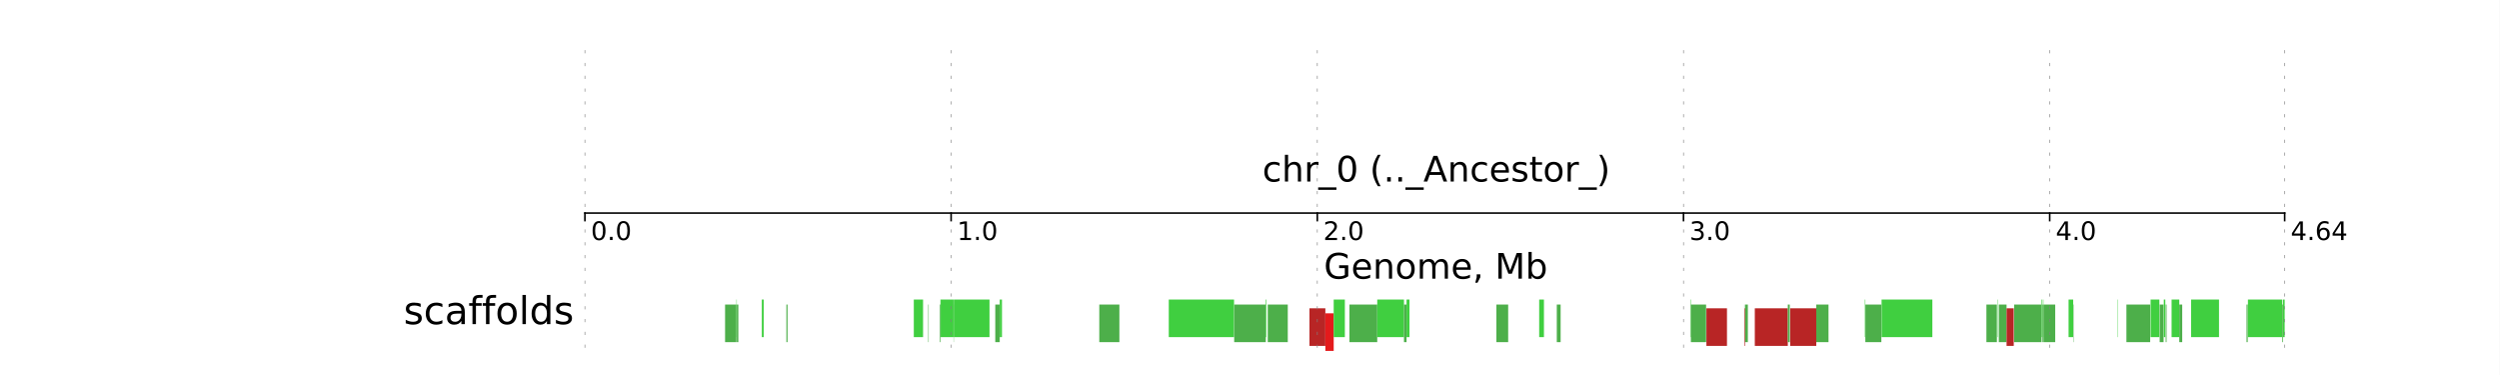
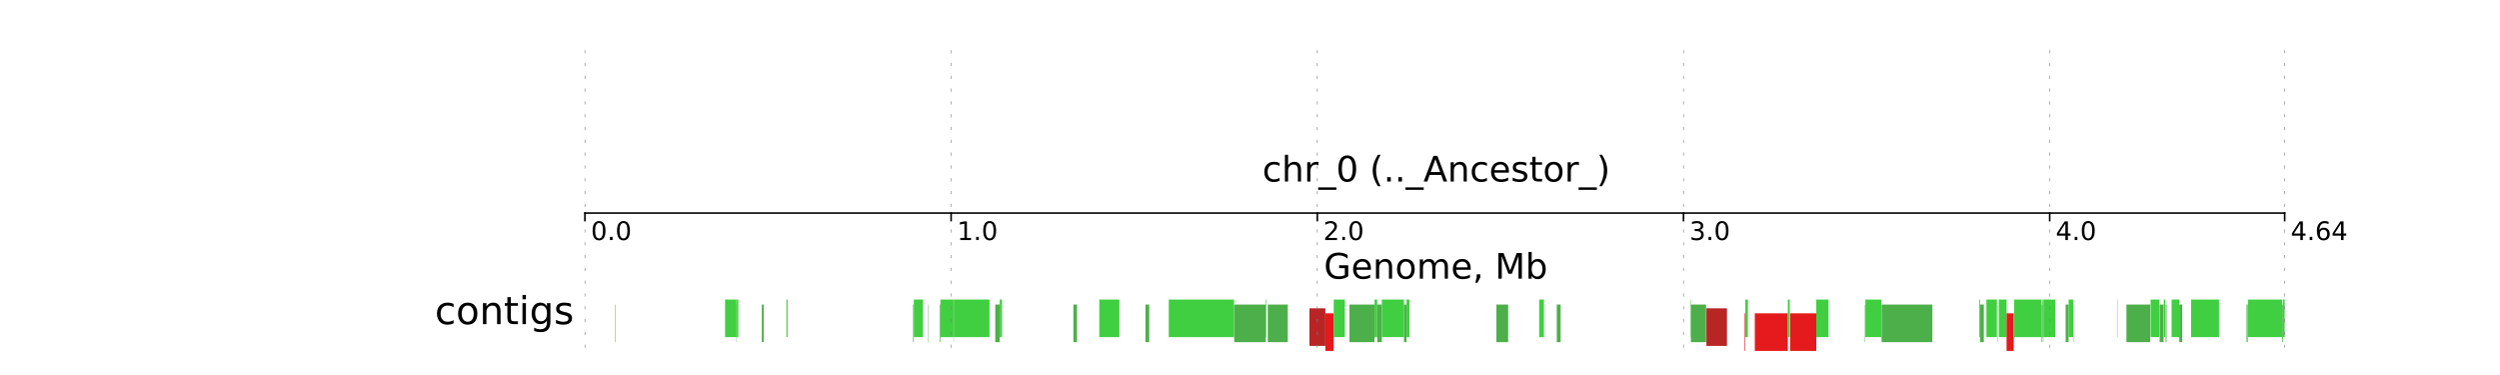
<svg xmlns="http://www.w3.org/2000/svg" xmlns:xlink="http://www.w3.org/1999/xlink" height="117pt" version="1.1" viewBox="0 0 781 117" width="781pt">
  <defs>
    <style type="text/css">
*{stroke-linecap:butt;stroke-linejoin:round;}
  </style>
  </defs>
  <g id="figure_1">
    <g id="patch_1">
      <path d=" M0 117.459 L781.2 117.459 L781.2 0 L0 0 z " style="fill:#ffffff;" />
    </g>
    <g id="axes_1">
      <g id="patch_2">
        <path clip-path="url(#p6a4ae4428d)" d=" M149.99 117.459 L720.266 117.459 L720.266 15.661 L149.99 15.661 z " style="fill:#ffffff;" />
      </g>
      <g id="patch_3">
-         <path clip-path="url(#p6a4ae4428d)" d=" M226.605 106.888 L230.152 106.888 L230.152 95.142 L226.605 95.142 z " style="fill:#4daf4a;" />
+         <path clip-path="url(#p6a4ae4428d)" d=" M192.2 106.888 L192.339 106.888 L192.339 95.142 L192.2 95.142 z " style="fill:#4daf4a;" />
      </g>
      <g id="patch_4">
-         <path clip-path="url(#p6a4ae4428d)" d=" M230.153 105.321 L230.263 105.321 L230.263 93.576 L230.153 93.576 z " style="fill:#40cf40;" />
+         <path clip-path="url(#p6a4ae4428d)" d=" M226.605 105.321 L230.152 105.321 L230.152 93.576 L226.605 93.576 z " style="fill:#40cf40;" />
      </g>
      <g id="patch_5">
-         <path clip-path="url(#p6a4ae4428d)" d=" M230.263 106.888 L230.746 106.888 L230.746 95.142 L230.263 95.142 z " style="fill:#4daf4a;" />
+         <path clip-path="url(#p6a4ae4428d)" d=" M230.153 106.888 L230.263 106.888 L230.263 95.142 L230.153 95.142 z " style="fill:#4daf4a;" />
      </g>
      <g id="patch_6">
-         <path clip-path="url(#p6a4ae4428d)" d=" M238.089 105.321 L238.683 105.321 L238.683 93.576 L238.089 93.576 z " style="fill:#40cf40;" />
+         <path clip-path="url(#p6a4ae4428d)" d=" M230.263 105.321 L230.751 105.321 L230.751 93.576 L230.263 93.576 z " style="fill:#40cf40;" />
      </g>
      <g id="patch_7">
-         <path clip-path="url(#p6a4ae4428d)" d=" M245.764 106.888 L246.124 106.888 L246.124 95.142 L245.764 95.142 z " style="fill:#4daf4a;" />
+         <path clip-path="url(#p6a4ae4428d)" d=" M238.089 106.888 L238.683 106.888 L238.683 95.142 L238.089 95.142 z " style="fill:#4daf4a;" />
      </g>
      <g id="patch_8">
-         <path clip-path="url(#p6a4ae4428d)" d=" M285.585 105.321 L288.482 105.321 L288.482 93.576 L285.585 93.576 z " style="fill:#40cf40;" />
+         <path clip-path="url(#p6a4ae4428d)" d=" M245.764 105.321 L246.124 105.321 L246.124 93.576 L245.764 93.576 z " style="fill:#40cf40;" />
      </g>
      <g id="patch_9">
+         <path clip-path="url(#p6a4ae4428d)" d=" M285.365 106.888 L285.591 106.888 L285.591 95.142 L285.365 95.142 z " style="fill:#4daf4a;" />
+       </g>
+       <g id="patch_10">
+         <path clip-path="url(#p6a4ae4428d)" d=" M285.591 105.321 L288.482 105.321 L288.482 93.576 L285.591 93.576 z " style="fill:#40cf40;" />
+       </g>
+       <g id="patch_11">
        <path clip-path="url(#p6a4ae4428d)" d=" M290.102 106.888 L290.239 106.888 L290.239 95.142 L290.102 95.142 z " style="fill:#4daf4a;" />
      </g>
-       <g id="patch_10">
+       <g id="patch_12">
        <path clip-path="url(#p6a4ae4428d)" d=" M293.683 105.321 L293.742 105.321 L293.742 93.576 L293.683 93.576 z " style="fill:#40cf40;" />
      </g>
-       <g id="patch_11">
+       <g id="patch_13">
        <path clip-path="url(#p6a4ae4428d)" d=" M293.76 106.888 L293.98 106.888 L293.98 95.142 L293.76 95.142 z " style="fill:#4daf4a;" />
      </g>
-       <g id="patch_12">
+       <g id="patch_14">
        <path clip-path="url(#p6a4ae4428d)" d=" M293.98 105.321 L298.009 105.321 L298.009 93.576 L293.98 93.576 z " style="fill:#40cf40;" />
      </g>
-       <g id="patch_13">
+       <g id="patch_15">
        <path clip-path="url(#p6a4ae4428d)" d=" M298.009 106.888 L298.085 106.888 L298.085 95.142 L298.009 95.142 z " style="fill:#4daf4a;" />
      </g>
-       <g id="patch_14">
+       <g id="patch_16">
        <path clip-path="url(#p6a4ae4428d)" d=" M298.085 105.321 L309.242 105.321 L309.242 93.576 L298.085 93.576 z " style="fill:#40cf40;" />
      </g>
-       <g id="patch_15">
+       <g id="patch_17">
        <path clip-path="url(#p6a4ae4428d)" d=" M311.047 106.888 L312.441 106.888 L312.441 95.142 L311.047 95.142 z " style="fill:#4daf4a;" />
      </g>
-       <g id="patch_16">
+       <g id="patch_18">
        <path clip-path="url(#p6a4ae4428d)" d=" M312.441 105.321 L313.141 105.321 L313.141 93.576 L312.441 93.576 z " style="fill:#40cf40;" />
      </g>
-       <g id="patch_17">
-         <path clip-path="url(#p6a4ae4428d)" d=" M343.555 106.888 L349.836 106.888 L349.836 95.142 L343.555 95.142 z " style="fill:#4daf4a;" />
-       </g>
-       <g id="patch_18">
+       <g id="patch_19">
+         <path clip-path="url(#p6a4ae4428d)" d=" M335.456 106.888 L336.594 106.888 L336.594 95.142 L335.456 95.142 z " style="fill:#4daf4a;" />
+       </g>
+       <g id="patch_20">
+         <path clip-path="url(#p6a4ae4428d)" d=" M343.555 105.321 L349.836 105.321 L349.836 93.576 L343.555 93.576 z " style="fill:#40cf40;" />
+       </g>
+       <g id="patch_21">
+         <path clip-path="url(#p6a4ae4428d)" d=" M357.985 106.888 L359.167 106.888 L359.167 95.142 L357.985 95.142 z " style="fill:#4daf4a;" />
+       </g>
+       <g id="patch_22">
        <path clip-path="url(#p6a4ae4428d)" d=" M365.271 105.321 L385.668 105.321 L385.668 93.576 L365.271 93.576 z " style="fill:#40cf40;" />
      </g>
-       <g id="patch_19">
+       <g id="patch_23">
        <path clip-path="url(#p6a4ae4428d)" d=" M385.715 106.888 L395.598 106.888 L395.598 95.142 L385.715 95.142 z " style="fill:#4daf4a;" />
      </g>
-       <g id="patch_20">
+       <g id="patch_24">
        <path clip-path="url(#p6a4ae4428d)" d=" M395.612 105.321 L395.807 105.321 L395.807 93.576 L395.612 93.576 z " style="fill:#40cf40;" />
      </g>
-       <g id="patch_21">
+       <g id="patch_25">
        <path clip-path="url(#p6a4ae4428d)" d=" M396.206 106.888 L402.464 106.888 L402.464 95.142 L396.206 95.142 z " style="fill:#4daf4a;" />
      </g>
-       <g id="patch_22">
+       <g id="patch_26">
        <path clip-path="url(#p6a4ae4428d)" d=" M409.242 108.062 L414.208 108.062 L414.208 96.316 L409.242 96.316 z " style="fill:#b82525;" />
      </g>
-       <g id="patch_23">
+       <g id="patch_27">
        <path clip-path="url(#p6a4ae4428d)" d=" M414.208 109.628 L416.815 109.628 L416.815 97.882 L414.208 97.882 z " style="fill:#e41a1c;" />
      </g>
-       <g id="patch_24">
+       <g id="patch_28">
        <path clip-path="url(#p6a4ae4428d)" d=" M416.815 105.321 L420.303 105.321 L420.303 93.576 L416.815 93.576 z " style="fill:#40cf40;" />
      </g>
-       <g id="patch_25">
-         <path clip-path="url(#p6a4ae4428d)" d=" M421.731 106.888 L430.419 106.888 L430.419 95.142 L421.731 95.142 z " style="fill:#4daf4a;" />
-       </g>
-       <g id="patch_26">
-         <path clip-path="url(#p6a4ae4428d)" d=" M430.422 105.321 L438.778 105.321 L438.778 93.576 L430.422 93.576 z " style="fill:#40cf40;" />
-       </g>
-       <g id="patch_27">
+       <g id="patch_29">
+         <path clip-path="url(#p6a4ae4428d)" d=" M421.731 106.888 L429.577 106.888 L429.577 95.142 L421.731 95.142 z " style="fill:#4daf4a;" />
+       </g>
+       <g id="patch_30">
+         <path clip-path="url(#p6a4ae4428d)" d=" M429.577 105.321 L430.419 105.321 L430.419 93.576 L429.577 93.576 z " style="fill:#40cf40;" />
+       </g>
+       <g id="patch_31">
+         <path clip-path="url(#p6a4ae4428d)" d=" M430.422 106.888 L431.857 106.888 L431.857 95.142 L430.422 95.142 z " style="fill:#4daf4a;" />
+       </g>
+       <g id="patch_32">
+         <path clip-path="url(#p6a4ae4428d)" d=" M431.857 105.321 L438.778 105.321 L438.778 93.576 L431.857 93.576 z " style="fill:#40cf40;" />
+       </g>
+       <g id="patch_33">
        <path clip-path="url(#p6a4ae4428d)" d=" M438.779 106.888 L439.582 106.888 L439.582 95.142 L438.779 95.142 z " style="fill:#4daf4a;" />
      </g>
-       <g id="patch_28">
+       <g id="patch_34">
        <path clip-path="url(#p6a4ae4428d)" d=" M439.582 105.321 L440.499 105.321 L440.499 93.576 L439.582 93.576 z " style="fill:#40cf40;" />
      </g>
-       <g id="patch_29">
+       <g id="patch_35">
        <path clip-path="url(#p6a4ae4428d)" d=" M467.656 106.888 L471.342 106.888 L471.342 95.142 L467.656 95.142 z " style="fill:#4daf4a;" />
      </g>
-       <g id="patch_30">
+       <g id="patch_36">
        <path clip-path="url(#p6a4ae4428d)" d=" M481.034 105.321 L482.52 105.321 L482.52 93.576 L481.034 93.576 z " style="fill:#40cf40;" />
      </g>
-       <g id="patch_31">
+       <g id="patch_37">
        <path clip-path="url(#p6a4ae4428d)" d=" M486.536 106.888 L487.736 106.888 L487.736 95.142 L486.536 95.142 z " style="fill:#4daf4a;" />
      </g>
-       <g id="patch_32">
+       <g id="patch_38">
        <path clip-path="url(#p6a4ae4428d)" d=" M528.301 105.321 L528.441 105.321 L528.441 93.576 L528.301 93.576 z " style="fill:#40cf40;" />
      </g>
-       <g id="patch_33">
+       <g id="patch_39">
        <path clip-path="url(#p6a4ae4428d)" d=" M528.442 106.888 L533.196 106.888 L533.196 95.142 L528.442 95.142 z " style="fill:#4daf4a;" />
      </g>
-       <g id="patch_34">
+       <g id="patch_40">
        <path clip-path="url(#p6a4ae4428d)" d=" M533.298 108.062 L539.72 108.062 L539.72 96.316 L533.298 96.316 z " style="fill:#b82525;" />
      </g>
-       <g id="patch_35">
-         <path clip-path="url(#p6a4ae4428d)" d=" M545.119 106.888 L545.244 106.888 L545.244 95.142 L545.119 95.142 z " style="fill:#4daf4a;" />
-       </g>
-       <g id="patch_36">
-         <path clip-path="url(#p6a4ae4428d)" d=" M545.252 108.062 L545.442 108.062 L545.442 96.316 L545.252 96.316 z " style="fill:#b82525;" />
-       </g>
-       <g id="patch_37">
-         <path clip-path="url(#p6a4ae4428d)" d=" M545.453 106.888 L546.25 106.888 L546.25 95.142 L545.453 95.142 z " style="fill:#4daf4a;" />
-       </g>
-       <g id="patch_38">
-         <path clip-path="url(#p6a4ae4428d)" d=" M548.42 108.062 L558.736 108.062 L558.736 96.316 L548.42 96.316 z " style="fill:#b82525;" />
-       </g>
-       <g id="patch_39">
-         <path clip-path="url(#p6a4ae4428d)" d=" M558.738 106.888 L559.345 106.888 L559.345 95.142 L558.738 95.142 z " style="fill:#4daf4a;" />
-       </g>
-       <g id="patch_40">
-         <path clip-path="url(#p6a4ae4428d)" d=" M559.47 108.062 L567.627 108.062 L567.627 96.316 L559.47 96.316 z " style="fill:#b82525;" />
-       </g>
      <g id="patch_41">
-         <path clip-path="url(#p6a4ae4428d)" d=" M567.627 106.888 L571.456 106.888 L571.456 95.142 L567.627 95.142 z " style="fill:#4daf4a;" />
+         <path clip-path="url(#p6a4ae4428d)" d=" M545.252 109.628 L545.442 109.628 L545.442 97.882 L545.252 97.882 z " style="fill:#e41a1c;" />
      </g>
      <g id="patch_42">
-         <path clip-path="url(#p6a4ae4428d)" d=" M582.823 105.321 L582.966 105.321 L582.966 93.576 L582.823 93.576 z " style="fill:#40cf40;" />
+         <path clip-path="url(#p6a4ae4428d)" d=" M545.453 105.321 L546.25 105.321 L546.25 93.576 L545.453 93.576 z " style="fill:#40cf40;" />
      </g>
      <g id="patch_43">
-         <path clip-path="url(#p6a4ae4428d)" d=" M582.966 106.888 L587.973 106.888 L587.973 95.142 L582.966 95.142 z " style="fill:#4daf4a;" />
+         <path clip-path="url(#p6a4ae4428d)" d=" M548.42 109.628 L558.736 109.628 L558.736 97.882 L548.42 97.882 z " style="fill:#e41a1c;" />
      </g>
      <g id="patch_44">
-         <path clip-path="url(#p6a4ae4428d)" d=" M588.043 105.321 L603.912 105.321 L603.912 93.576 L588.043 93.576 z " style="fill:#40cf40;" />
+         <path clip-path="url(#p6a4ae4428d)" d=" M558.738 105.321 L559.345 105.321 L559.345 93.576 L558.738 93.576 z " style="fill:#40cf40;" />
      </g>
      <g id="patch_45">
-         <path clip-path="url(#p6a4ae4428d)" d=" M620.802 106.888 L624.076 106.888 L624.076 95.142 L620.802 95.142 z " style="fill:#4daf4a;" />
+         <path clip-path="url(#p6a4ae4428d)" d=" M559.47 109.628 L567.627 109.628 L567.627 97.882 L559.47 97.882 z " style="fill:#e41a1c;" />
      </g>
      <g id="patch_46">
-         <path clip-path="url(#p6a4ae4428d)" d=" M624.171 105.321 L624.29 105.321 L624.29 93.576 L624.171 93.576 z " style="fill:#40cf40;" />
+         <path clip-path="url(#p6a4ae4428d)" d=" M567.627 105.321 L571.456 105.321 L571.456 93.576 L567.627 93.576 z " style="fill:#40cf40;" />
      </g>
      <g id="patch_47">
-         <path clip-path="url(#p6a4ae4428d)" d=" M624.676 106.888 L627.102 106.888 L627.102 95.142 L624.676 95.142 z " style="fill:#4daf4a;" />
+         <path clip-path="url(#p6a4ae4428d)" d=" M582.823 106.888 L582.966 106.888 L582.966 95.142 L582.823 95.142 z " style="fill:#4daf4a;" />
      </g>
      <g id="patch_48">
-         <path clip-path="url(#p6a4ae4428d)" d=" M627.103 108.062 L629.346 108.062 L629.346 96.316 L627.103 96.316 z " style="fill:#b82525;" />
+         <path clip-path="url(#p6a4ae4428d)" d=" M582.966 105.321 L587.973 105.321 L587.973 93.576 L582.966 93.576 z " style="fill:#40cf40;" />
      </g>
      <g id="patch_49">
-         <path clip-path="url(#p6a4ae4428d)" d=" M629.47 106.888 L637.978 106.888 L637.978 95.142 L629.47 95.142 z " style="fill:#4daf4a;" />
+         <path clip-path="url(#p6a4ae4428d)" d=" M588.043 106.888 L603.912 106.888 L603.912 95.142 L588.043 95.142 z " style="fill:#4daf4a;" />
      </g>
      <g id="patch_50">
-         <path clip-path="url(#p6a4ae4428d)" d=" M637.978 105.321 L638.155 105.321 L638.155 93.576 L637.978 93.576 z " style="fill:#40cf40;" />
+         <path clip-path="url(#p6a4ae4428d)" d=" M618.525 105.321 L618.799 105.321 L618.799 93.576 L618.525 93.576 z " style="fill:#40cf40;" />
      </g>
      <g id="patch_51">
-         <path clip-path="url(#p6a4ae4428d)" d=" M638.155 106.888 L638.466 106.888 L638.466 95.142 L638.155 95.142 z " style="fill:#4daf4a;" />
+         <path clip-path="url(#p6a4ae4428d)" d=" M618.834 106.888 L619.998 106.888 L619.998 95.142 L618.834 95.142 z " style="fill:#4daf4a;" />
      </g>
      <g id="patch_52">
-         <path clip-path="url(#p6a4ae4428d)" d=" M638.466 105.321 L638.614 105.321 L638.614 93.576 L638.466 93.576 z " style="fill:#40cf40;" />
+         <path clip-path="url(#p6a4ae4428d)" d=" M620.802 105.321 L624.076 105.321 L624.076 93.576 L620.802 93.576 z " style="fill:#40cf40;" />
      </g>
      <g id="patch_53">
-         <path clip-path="url(#p6a4ae4428d)" d=" M638.614 106.888 L642.308 106.888 L642.308 95.142 L638.614 95.142 z " style="fill:#4daf4a;" />
+         <path clip-path="url(#p6a4ae4428d)" d=" M624.171 106.888 L624.29 106.888 L624.29 95.142 L624.171 95.142 z " style="fill:#4daf4a;" />
      </g>
      <g id="patch_54">
-         <path clip-path="url(#p6a4ae4428d)" d=" M646.482 105.321 L647.923 105.321 L647.923 93.576 L646.482 93.576 z " style="fill:#40cf40;" />
+         <path clip-path="url(#p6a4ae4428d)" d=" M624.676 105.321 L627.102 105.321 L627.102 93.576 L624.676 93.576 z " style="fill:#40cf40;" />
      </g>
      <g id="patch_55">
+         <path clip-path="url(#p6a4ae4428d)" d=" M627.103 109.628 L629.346 109.628 L629.346 97.882 L627.103 97.882 z " style="fill:#e41a1c;" />
+       </g>
+       <g id="patch_56">
+         <path clip-path="url(#p6a4ae4428d)" d=" M629.47 105.321 L637.978 105.321 L637.978 93.576 L629.47 93.576 z " style="fill:#40cf40;" />
+       </g>
+       <g id="patch_57">
+         <path clip-path="url(#p6a4ae4428d)" d=" M637.978 106.888 L638.155 106.888 L638.155 95.142 L637.978 95.142 z " style="fill:#4daf4a;" />
+       </g>
+       <g id="patch_58">
+         <path clip-path="url(#p6a4ae4428d)" d=" M638.155 105.321 L638.466 105.321 L638.466 93.576 L638.155 93.576 z " style="fill:#40cf40;" />
+       </g>
+       <g id="patch_59">
+         <path clip-path="url(#p6a4ae4428d)" d=" M638.466 106.888 L638.614 106.888 L638.614 95.142 L638.466 95.142 z " style="fill:#4daf4a;" />
+       </g>
+       <g id="patch_60">
+         <path clip-path="url(#p6a4ae4428d)" d=" M638.614 105.321 L642.308 105.321 L642.308 93.576 L638.614 93.576 z " style="fill:#40cf40;" />
+       </g>
+       <g id="patch_61">
+         <path clip-path="url(#p6a4ae4428d)" d=" M645.563 106.888 L646.488 106.888 L646.488 95.142 L645.563 95.142 z " style="fill:#4daf4a;" />
+       </g>
+       <g id="patch_62">
+         <path clip-path="url(#p6a4ae4428d)" d=" M646.488 105.321 L647.923 105.321 L647.923 93.576 L646.488 93.576 z " style="fill:#40cf40;" />
+       </g>
+       <g id="patch_63">
        <path clip-path="url(#p6a4ae4428d)" d=" M647.923 106.888 L648.03 106.888 L648.03 95.142 L647.923 95.142 z " style="fill:#4daf4a;" />
      </g>
-       <g id="patch_56">
+       <g id="patch_64">
        <path clip-path="url(#p6a4ae4428d)" d=" M661.665 105.321 L661.777 105.321 L661.777 93.576 L661.665 93.576 z " style="fill:#40cf40;" />
      </g>
-       <g id="patch_57">
+       <g id="patch_65">
        <path clip-path="url(#p6a4ae4428d)" d=" M664.558 106.888 L671.984 106.888 L671.984 95.142 L664.558 95.142 z " style="fill:#4daf4a;" />
      </g>
-       <g id="patch_58">
+       <g id="patch_66">
        <path clip-path="url(#p6a4ae4428d)" d=" M672.115 105.321 L674.86 105.321 L674.86 93.576 L672.115 93.576 z " style="fill:#40cf40;" />
      </g>
-       <g id="patch_59">
+       <g id="patch_67">
        <path clip-path="url(#p6a4ae4428d)" d=" M674.952 106.888 L676.173 106.888 L676.173 95.142 L674.952 95.142 z " style="fill:#4daf4a;" />
      </g>
-       <g id="patch_60">
+       <g id="patch_68">
        <path clip-path="url(#p6a4ae4428d)" d=" M676.242 105.321 L676.714 105.321 L676.714 93.576 L676.242 93.576 z " style="fill:#40cf40;" />
      </g>
-       <g id="patch_61">
+       <g id="patch_69">
        <path clip-path="url(#p6a4ae4428d)" d=" M676.838 106.888 L677.102 106.888 L677.102 95.142 L676.838 95.142 z " style="fill:#4daf4a;" />
      </g>
-       <g id="patch_62">
+       <g id="patch_70">
        <path clip-path="url(#p6a4ae4428d)" d=" M678.675 105.321 L681.079 105.321 L681.079 93.576 L678.675 93.576 z " style="fill:#40cf40;" />
      </g>
-       <g id="patch_63">
+       <g id="patch_71">
        <path clip-path="url(#p6a4ae4428d)" d=" M681.079 106.888 L681.995 106.888 L681.995 95.142 L681.079 95.142 z " style="fill:#4daf4a;" />
      </g>
-       <g id="patch_64">
+       <g id="patch_72">
        <path clip-path="url(#p6a4ae4428d)" d=" M684.773 105.321 L693.495 105.321 L693.495 93.576 L684.773 93.576 z " style="fill:#40cf40;" />
      </g>
-       <g id="patch_65">
+       <g id="patch_73">
        <path clip-path="url(#p6a4ae4428d)" d=" M702.101 106.888 L702.464 106.888 L702.464 95.142 L702.101 95.142 z " style="fill:#4daf4a;" />
      </g>
-       <g id="patch_66">
+       <g id="patch_74">
        <path clip-path="url(#p6a4ae4428d)" d=" M702.534 105.321 L713.277 105.321 L713.277 93.576 L702.534 93.576 z " style="fill:#40cf40;" />
      </g>
-       <g id="patch_67">
+       <g id="patch_75">
        <path clip-path="url(#p6a4ae4428d)" d=" M713.277 106.888 L713.508 106.888 L713.508 95.142 L713.277 95.142 z " style="fill:#4daf4a;" />
      </g>
-       <g id="patch_68">
+       <g id="patch_76">
        <path clip-path="url(#p6a4ae4428d)" d=" M713.508 105.321 L714.016 105.321 L714.016 93.576 L713.508 93.576 z " style="fill:#40cf40;" />
      </g>
      <g id="line2d_1">
        <path clip-path="url(#p6a4ae4428d)" d=" M182.801 66.56 L714.017 66.56" style="fill:none;stroke:#000000;stroke-linecap:square;stroke-width:0.5;" />
      </g>
      <g id="line2d_2">
        <path clip-path="url(#p6a4ae4428d)" d=" M182.801 15.661 L182.801 109.628" style="fill:none;stroke:#808080;stroke-dasharray:1,3;stroke-dashoffset:0.0;stroke-width:0.2;" />
      </g>
      <g id="line2d_3">
        <path clip-path="url(#p6a4ae4428d)" d=" M182.801 66.56 L182.801 68.909" style="fill:none;stroke:#000000;stroke-linecap:square;stroke-width:0.5;" />
      </g>
      <g id="line2d_4">
        <path clip-path="url(#p6a4ae4428d)" d=" M297.246 15.661 L297.246 109.628" style="fill:none;stroke:#808080;stroke-dasharray:1,3;stroke-dashoffset:0.0;stroke-width:0.2;" />
      </g>
      <g id="line2d_5">
        <path clip-path="url(#p6a4ae4428d)" d=" M297.246 66.56 L297.246 68.909" style="fill:none;stroke:#000000;stroke-linecap:square;stroke-width:0.5;" />
      </g>
      <g id="line2d_6">
        <path clip-path="url(#p6a4ae4428d)" d=" M411.692 15.661 L411.692 109.628" style="fill:none;stroke:#808080;stroke-dasharray:1,3;stroke-dashoffset:0.0;stroke-width:0.2;" />
      </g>
      <g id="line2d_7">
        <path clip-path="url(#p6a4ae4428d)" d=" M411.692 66.56 L411.692 68.909" style="fill:none;stroke:#000000;stroke-linecap:square;stroke-width:0.5;" />
      </g>
      <g id="line2d_8">
        <path clip-path="url(#p6a4ae4428d)" d=" M526.137 15.661 L526.137 109.628" style="fill:none;stroke:#808080;stroke-dasharray:1,3;stroke-dashoffset:0.0;stroke-width:0.2;" />
      </g>
      <g id="line2d_9">
        <path clip-path="url(#p6a4ae4428d)" d=" M526.137 66.56 L526.137 68.909" style="fill:none;stroke:#000000;stroke-linecap:square;stroke-width:0.5;" />
      </g>
      <g id="line2d_10">
        <path clip-path="url(#p6a4ae4428d)" d=" M640.583 15.661 L640.583 109.628" style="fill:none;stroke:#808080;stroke-dasharray:1,3;stroke-dashoffset:0.0;stroke-width:0.2;" />
      </g>
      <g id="line2d_11">
        <path clip-path="url(#p6a4ae4428d)" d=" M640.583 66.56 L640.583 68.909" style="fill:none;stroke:#000000;stroke-linecap:square;stroke-width:0.5;" />
      </g>
      <g id="line2d_12">
        <path clip-path="url(#p6a4ae4428d)" d=" M714.017 15.661 L714.017 109.628" style="fill:none;stroke:#808080;stroke-dasharray:1,3;stroke-dashoffset:0.0;stroke-width:0.2;" />
      </g>
      <g id="line2d_13">
        <path clip-path="url(#p6a4ae4428d)" d=" M714.017 66.56 L714.017 68.909" style="fill:none;stroke:#000000;stroke-linecap:square;stroke-width:0.5;" />
      </g>
      <g id="text_1">
        <defs>
          <path d=" M31.781 66.406 Q24.172 66.406 20.328 58.906 Q16.5 51.422 16.5 36.375 Q16.5 21.391 20.328 13.891 Q24.172 6.391 31.781 6.391 Q39.453 6.391 43.281 13.891 Q47.125 21.391 47.125 36.375 Q47.125 51.422 43.281 58.906 Q39.453 66.406 31.781 66.406 M31.781 74.219 Q44.047 74.219 50.516 64.516 Q56.984 54.828 56.984 36.375 Q56.984 17.969 50.516 8.266 Q44.047 -1.422 31.781 -1.422 Q19.531 -1.422 13.062 8.266 Q6.594 17.969 6.594 36.375 Q6.594 54.828 13.062 64.516 Q19.531 74.219 31.781 74.219" id="DejaVuSans-30" />
          <path d=" M10.688 12.406 L21 12.406 L21 0 L10.688 0 z " id="DejaVuSans-2e" />
        </defs>
        <g transform="translate(184.6757 74.98793)scale(0.08 -0.08)">
          <use xlink:href="#DejaVuSans-30" />
          <use x="63.623" xlink:href="#DejaVuSans-2e" />
          <use x="95.41" xlink:href="#DejaVuSans-30" />
        </g>
      </g>
      <g id="text_2">
        <defs>
          <path d=" M12.406 8.297 L28.516 8.297 L28.516 63.922 L10.984 60.406 L10.984 69.391 L28.422 72.906 L38.281 72.906 L38.281 8.297 L54.391 8.297 L54.391 0 L12.406 0 z " id="DejaVuSans-31" />
        </defs>
        <g transform="translate(299.1211 74.98793)scale(0.08 -0.08)">
          <use xlink:href="#DejaVuSans-31" />
          <use x="63.623" xlink:href="#DejaVuSans-2e" />
          <use x="95.41" xlink:href="#DejaVuSans-30" />
        </g>
      </g>
      <g id="text_3">
        <defs>
          <path d=" M19.188 8.297 L53.609 8.297 L53.609 0 L7.328 0 L7.328 8.297 Q12.938 14.109 22.625 23.891 Q32.328 33.688 34.812 36.531 Q39.547 41.844 41.422 45.531 Q43.312 49.219 43.312 52.781 Q43.312 58.594 39.234 62.25 Q35.156 65.922 28.609 65.922 Q23.969 65.922 18.812 64.312 Q13.672 62.703 7.812 59.422 L7.812 69.391 Q13.766 71.781 18.938 73 Q24.125 74.219 28.422 74.219 Q39.75 74.219 46.484 68.547 Q53.219 62.891 53.219 53.422 Q53.219 48.922 51.531 44.891 Q49.859 40.875 45.406 35.406 Q44.188 33.984 37.641 27.219 Q31.109 20.453 19.188 8.297" id="DejaVuSans-32" />
        </defs>
        <g transform="translate(413.5666 74.98793)scale(0.08 -0.08)">
          <use xlink:href="#DejaVuSans-32" />
          <use x="63.623" xlink:href="#DejaVuSans-2e" />
          <use x="95.41" xlink:href="#DejaVuSans-30" />
        </g>
      </g>
      <g id="text_4">
        <defs>
          <path d=" M40.578 39.312 Q47.656 37.797 51.625 33 Q55.609 28.219 55.609 21.188 Q55.609 10.406 48.188 4.484 Q40.766 -1.422 27.094 -1.422 Q22.516 -1.422 17.656 -0.516 Q12.797 0.391 7.625 2.203 L7.625 11.719 Q11.719 9.328 16.594 8.109 Q21.484 6.891 26.812 6.891 Q36.078 6.891 40.938 10.547 Q45.797 14.203 45.797 21.188 Q45.797 27.641 41.281 31.266 Q36.766 34.906 28.719 34.906 L20.219 34.906 L20.219 43.016 L29.109 43.016 Q36.375 43.016 40.234 45.922 Q44.094 48.828 44.094 54.297 Q44.094 59.906 40.109 62.906 Q36.141 65.922 28.719 65.922 Q24.656 65.922 20.016 65.031 Q15.375 64.156 9.812 62.312 L9.812 71.094 Q15.438 72.656 20.344 73.438 Q25.25 74.219 29.594 74.219 Q40.828 74.219 47.359 69.109 Q53.906 64.016 53.906 55.328 Q53.906 49.266 50.438 45.094 Q46.969 40.922 40.578 39.312" id="DejaVuSans-33" />
        </defs>
        <g transform="translate(528.0121 74.98793)scale(0.08 -0.08)">
          <use xlink:href="#DejaVuSans-33" />
          <use x="63.623" xlink:href="#DejaVuSans-2e" />
          <use x="95.41" xlink:href="#DejaVuSans-30" />
        </g>
      </g>
      <g id="text_5">
        <defs>
          <path d=" M37.797 64.312 L12.891 25.391 L37.797 25.391 z  M35.203 72.906 L47.609 72.906 L47.609 25.391 L58.016 25.391 L58.016 17.188 L47.609 17.188 L47.609 0 L37.797 0 L37.797 17.188 L4.891 17.188 L4.891 26.703 z " id="DejaVuSans-34" />
        </defs>
        <g transform="translate(642.4575 74.98793)scale(0.08 -0.08)">
          <use xlink:href="#DejaVuSans-34" />
          <use x="63.623" xlink:href="#DejaVuSans-2e" />
          <use x="95.41" xlink:href="#DejaVuSans-30" />
        </g>
      </g>
      <g id="text_6">
        <defs>
          <path d=" M33.016 40.375 Q26.375 40.375 22.484 35.828 Q18.609 31.297 18.609 23.391 Q18.609 15.531 22.484 10.953 Q26.375 6.391 33.016 6.391 Q39.656 6.391 43.531 10.953 Q47.406 15.531 47.406 23.391 Q47.406 31.297 43.531 35.828 Q39.656 40.375 33.016 40.375 M52.594 71.297 L52.594 62.312 Q48.875 64.062 45.094 64.984 Q41.312 65.922 37.594 65.922 Q27.828 65.922 22.672 59.328 Q17.531 52.734 16.797 39.406 Q19.672 43.656 24.016 45.922 Q28.375 48.188 33.594 48.188 Q44.578 48.188 50.953 41.516 Q57.328 34.859 57.328 23.391 Q57.328 12.156 50.688 5.359 Q44.047 -1.422 33.016 -1.422 Q20.359 -1.422 13.672 8.266 Q6.984 17.969 6.984 36.375 Q6.984 53.656 15.188 63.938 Q23.391 74.219 37.203 74.219 Q40.922 74.219 44.703 73.484 Q48.484 72.75 52.594 71.297" id="DejaVuSans-36" />
        </defs>
        <g transform="translate(715.8917 74.98793)scale(0.08 -0.08)">
          <use xlink:href="#DejaVuSans-34" />
          <use x="63.623" xlink:href="#DejaVuSans-2e" />
          <use x="95.41" xlink:href="#DejaVuSans-36" />
          <use x="159.033" xlink:href="#DejaVuSans-34" />
        </g>
      </g>
      <g id="text_7">
        <defs>
          <path d=" M8.016 75.875 L15.828 75.875 Q23.141 64.359 26.781 53.312 Q30.422 42.281 30.422 31.391 Q30.422 20.453 26.781 9.375 Q23.141 -1.703 15.828 -13.188 L8.016 -13.188 Q14.5 -2 17.703 9.062 Q20.906 20.125 20.906 31.391 Q20.906 42.672 17.703 53.656 Q14.5 64.656 8.016 75.875" id="DejaVuSans-29" />
          <path d=" M30.609 48.391 Q23.391 48.391 19.188 42.75 Q14.984 37.109 14.984 27.297 Q14.984 17.484 19.156 11.844 Q23.344 6.203 30.609 6.203 Q37.797 6.203 41.984 11.859 Q46.188 17.531 46.188 27.297 Q46.188 37.016 41.984 42.703 Q37.797 48.391 30.609 48.391 M30.609 56 Q42.328 56 49.016 48.375 Q55.719 40.766 55.719 27.297 Q55.719 13.875 49.016 6.219 Q42.328 -1.422 30.609 -1.422 Q18.844 -1.422 12.172 6.219 Q5.516 13.875 5.516 27.297 Q5.516 40.766 12.172 48.375 Q18.844 56 30.609 56" id="DejaVuSans-6f" />
          <path d=" M54.891 33.016 L54.891 0 L45.906 0 L45.906 32.719 Q45.906 40.484 42.875 44.328 Q39.844 48.188 33.797 48.188 Q26.516 48.188 22.312 43.547 Q18.109 38.922 18.109 30.906 L18.109 0 L9.078 0 L9.078 54.688 L18.109 54.688 L18.109 46.188 Q21.344 51.125 25.703 53.562 Q30.078 56 35.797 56 Q45.219 56 50.047 50.172 Q54.891 44.344 54.891 33.016" id="DejaVuSans-6e" />
          <path d=" M50.984 -16.609 L50.984 -23.578 L-0.984 -23.578 L-0.984 -16.609 z " id="DejaVuSans-5f" />
          <path id="DejaVuSans-20" />
          <path d=" M34.188 63.188 L20.797 26.906 L47.609 26.906 z  M28.609 72.906 L39.797 72.906 L67.578 0 L57.328 0 L50.688 18.703 L17.828 18.703 L11.188 0 L0.781 0 z " id="DejaVuSans-41" />
          <path d=" M54.891 33.016 L54.891 0 L45.906 0 L45.906 32.719 Q45.906 40.484 42.875 44.328 Q39.844 48.188 33.797 48.188 Q26.516 48.188 22.312 43.547 Q18.109 38.922 18.109 30.906 L18.109 0 L9.078 0 L9.078 75.984 L18.109 75.984 L18.109 46.188 Q21.344 51.125 25.703 53.562 Q30.078 56 35.797 56 Q45.219 56 50.047 50.172 Q54.891 44.344 54.891 33.016" id="DejaVuSans-68" />
          <path d=" M18.312 70.219 L18.312 54.688 L36.812 54.688 L36.812 47.703 L18.312 47.703 L18.312 18.016 Q18.312 11.328 20.141 9.422 Q21.969 7.516 27.594 7.516 L36.812 7.516 L36.812 0 L27.594 0 Q17.188 0 13.234 3.875 Q9.281 7.766 9.281 18.016 L9.281 47.703 L2.688 47.703 L2.688 54.688 L9.281 54.688 L9.281 70.219 z " id="DejaVuSans-74" />
          <path d=" M31 75.875 Q24.469 64.656 21.281 53.656 Q18.109 42.672 18.109 31.391 Q18.109 20.125 21.312 9.062 Q24.516 -2 31 -13.188 L23.188 -13.188 Q15.875 -1.703 12.234 9.375 Q8.594 20.453 8.594 31.391 Q8.594 42.281 12.203 53.312 Q15.828 64.359 23.188 75.875 z " id="DejaVuSans-28" />
          <path d=" M56.203 29.594 L56.203 25.203 L14.891 25.203 Q15.484 15.922 20.484 11.062 Q25.484 6.203 34.422 6.203 Q39.594 6.203 44.453 7.469 Q49.312 8.734 54.109 11.281 L54.109 2.781 Q49.266 0.734 44.188 -0.344 Q39.109 -1.422 33.891 -1.422 Q20.797 -1.422 13.156 6.188 Q5.516 13.812 5.516 26.812 Q5.516 40.234 12.766 48.109 Q20.016 56 32.328 56 Q43.359 56 49.781 48.891 Q56.203 41.797 56.203 29.594 M47.219 32.234 Q47.125 39.594 43.094 43.984 Q39.062 48.391 32.422 48.391 Q24.906 48.391 20.391 44.141 Q15.875 39.891 15.188 32.172 z " id="DejaVuSans-65" />
          <path d=" M48.781 52.594 L48.781 44.188 Q44.969 46.297 41.141 47.344 Q37.312 48.391 33.406 48.391 Q24.656 48.391 19.812 42.844 Q14.984 37.312 14.984 27.297 Q14.984 17.281 19.812 11.734 Q24.656 6.203 33.406 6.203 Q37.312 6.203 41.141 7.25 Q44.969 8.297 48.781 10.406 L48.781 2.094 Q45.016 0.344 40.984 -0.531 Q36.969 -1.422 32.422 -1.422 Q20.062 -1.422 12.781 6.344 Q5.516 14.109 5.516 27.297 Q5.516 40.672 12.859 48.328 Q20.219 56 33.016 56 Q37.156 56 41.109 55.141 Q45.062 54.297 48.781 52.594" id="DejaVuSans-63" />
          <path d=" M44.281 53.078 L44.281 44.578 Q40.484 46.531 36.375 47.5 Q32.281 48.484 27.875 48.484 Q21.188 48.484 17.844 46.438 Q14.5 44.391 14.5 40.281 Q14.5 37.156 16.891 35.375 Q19.281 33.594 26.516 31.984 L29.594 31.297 Q39.156 29.25 43.188 25.516 Q47.219 21.781 47.219 15.094 Q47.219 7.469 41.188 3.016 Q35.156 -1.422 24.609 -1.422 Q20.219 -1.422 15.453 -0.562 Q10.688 0.297 5.422 2 L5.422 11.281 Q10.406 8.688 15.234 7.391 Q20.062 6.109 24.812 6.109 Q31.156 6.109 34.562 8.281 Q37.984 10.453 37.984 14.406 Q37.984 18.062 35.516 20.016 Q33.062 21.969 24.703 23.781 L21.578 24.516 Q13.234 26.266 9.516 29.906 Q5.812 33.547 5.812 39.891 Q5.812 47.609 11.281 51.797 Q16.75 56 26.812 56 Q31.781 56 36.172 55.266 Q40.578 54.547 44.281 53.078" id="DejaVuSans-73" />
          <path d=" M41.109 46.297 Q39.594 47.172 37.812 47.578 Q36.031 48 33.891 48 Q26.266 48 22.188 43.047 Q18.109 38.094 18.109 28.812 L18.109 0 L9.078 0 L9.078 54.688 L18.109 54.688 L18.109 46.188 Q20.953 51.172 25.484 53.578 Q30.031 56 36.531 56 Q37.453 56 38.578 55.875 Q39.703 55.766 41.062 55.516 z " id="DejaVuSans-72" />
        </defs>
        <g transform="translate(394.5217 56.71216)scale(0.11 -0.11)">
          <use xlink:href="#DejaVuSans-63" />
          <use x="54.98" xlink:href="#DejaVuSans-68" />
          <use x="118.359" xlink:href="#DejaVuSans-72" />
          <use x="159.473" xlink:href="#DejaVuSans-5f" />
          <use x="209.473" xlink:href="#DejaVuSans-30" />
          <use x="273.096" xlink:href="#DejaVuSans-20" />
          <use x="304.883" xlink:href="#DejaVuSans-28" />
          <use x="343.896" xlink:href="#DejaVuSans-2e" />
          <use x="375.684" xlink:href="#DejaVuSans-2e" />
          <use x="407.471" xlink:href="#DejaVuSans-5f" />
          <use x="457.471" xlink:href="#DejaVuSans-41" />
          <use x="525.879" xlink:href="#DejaVuSans-6e" />
          <use x="589.258" xlink:href="#DejaVuSans-63" />
          <use x="644.238" xlink:href="#DejaVuSans-65" />
          <use x="705.762" xlink:href="#DejaVuSans-73" />
          <use x="757.861" xlink:href="#DejaVuSans-74" />
          <use x="797.07" xlink:href="#DejaVuSans-6f" />
          <use x="858.252" xlink:href="#DejaVuSans-72" />
          <use x="899.365" xlink:href="#DejaVuSans-5f" />
          <use x="949.365" xlink:href="#DejaVuSans-29" />
        </g>
      </g>
      <g id="text_8">
        <defs>
          <path d=" M9.812 72.906 L24.516 72.906 L43.109 23.297 L61.812 72.906 L76.516 72.906 L76.516 0 L66.891 0 L66.891 64.016 L48.094 14.016 L38.188 14.016 L19.391 64.016 L19.391 0 L9.812 0 z " id="DejaVuSans-4d" />
          <path d=" M11.719 12.406 L22.016 12.406 L22.016 4 L14.016 -11.625 L7.719 -11.625 L11.719 4 z " id="DejaVuSans-2c" />
          <path d=" M52 44.188 Q55.375 50.25 60.062 53.125 Q64.75 56 71.094 56 Q79.641 56 84.281 50.016 Q88.922 44.047 88.922 33.016 L88.922 0 L79.891 0 L79.891 32.719 Q79.891 40.578 77.094 44.375 Q74.312 48.188 68.609 48.188 Q61.625 48.188 57.562 43.547 Q53.516 38.922 53.516 30.906 L53.516 0 L44.484 0 L44.484 32.719 Q44.484 40.625 41.703 44.406 Q38.922 48.188 33.109 48.188 Q26.219 48.188 22.156 43.531 Q18.109 38.875 18.109 30.906 L18.109 0 L9.078 0 L9.078 54.688 L18.109 54.688 L18.109 46.188 Q21.188 51.219 25.484 53.609 Q29.781 56 35.688 56 Q41.656 56 45.828 52.969 Q50 49.953 52 44.188" id="DejaVuSans-6d" />
          <path d=" M59.516 10.406 L59.516 29.984 L43.406 29.984 L43.406 38.094 L69.281 38.094 L69.281 6.781 Q63.578 2.734 56.688 0.656 Q49.812 -1.422 42 -1.422 Q24.906 -1.422 15.25 8.562 Q5.609 18.562 5.609 36.375 Q5.609 54.25 15.25 64.234 Q24.906 74.219 42 74.219 Q49.125 74.219 55.547 72.453 Q61.969 70.703 67.391 67.281 L67.391 56.781 Q61.922 61.422 55.766 63.766 Q49.609 66.109 42.828 66.109 Q29.438 66.109 22.719 58.641 Q16.016 51.172 16.016 36.375 Q16.016 21.625 22.719 14.156 Q29.438 6.688 42.828 6.688 Q48.047 6.688 52.141 7.594 Q56.25 8.5 59.516 10.406" id="DejaVuSans-47" />
          <path d=" M48.688 27.297 Q48.688 37.203 44.609 42.844 Q40.531 48.484 33.406 48.484 Q26.266 48.484 22.188 42.844 Q18.109 37.203 18.109 27.297 Q18.109 17.391 22.188 11.75 Q26.266 6.109 33.406 6.109 Q40.531 6.109 44.609 11.75 Q48.688 17.391 48.688 27.297 M18.109 46.391 Q20.953 51.266 25.266 53.625 Q29.594 56 35.594 56 Q45.562 56 51.781 48.094 Q58.016 40.188 58.016 27.297 Q58.016 14.406 51.781 6.484 Q45.562 -1.422 35.594 -1.422 Q29.594 -1.422 25.266 0.953 Q20.953 3.328 18.109 8.203 L18.109 0 L9.078 0 L9.078 75.984 L18.109 75.984 z " id="DejaVuSans-62" />
        </defs>
        <g transform="translate(413.7382 87.05569)scale(0.11 -0.11)">
          <use xlink:href="#DejaVuSans-47" />
          <use x="77.49" xlink:href="#DejaVuSans-65" />
          <use x="139.014" xlink:href="#DejaVuSans-6e" />
          <use x="202.393" xlink:href="#DejaVuSans-6f" />
          <use x="263.574" xlink:href="#DejaVuSans-6d" />
          <use x="360.986" xlink:href="#DejaVuSans-65" />
          <use x="422.51" xlink:href="#DejaVuSans-2c" />
          <use x="454.297" xlink:href="#DejaVuSans-20" />
          <use x="486.084" xlink:href="#DejaVuSans-4d" />
          <use x="572.363" xlink:href="#DejaVuSans-62" />
        </g>
      </g>
      <g id="text_9">
        <defs>
-           <path d=" M37.109 75.984 L37.109 68.5 L28.516 68.5 Q23.688 68.5 21.797 66.547 Q19.922 64.594 19.922 59.516 L19.922 54.688 L34.719 54.688 L34.719 47.703 L19.922 47.703 L19.922 0 L10.891 0 L10.891 47.703 L2.297 47.703 L2.297 54.688 L10.891 54.688 L10.891 58.5 Q10.891 67.625 15.141 71.797 Q19.391 75.984 28.609 75.984 z " id="DejaVuSans-66" />
-           <path d=" M45.406 46.391 L45.406 75.984 L54.391 75.984 L54.391 0 L45.406 0 L45.406 8.203 Q42.578 3.328 38.25 0.953 Q33.938 -1.422 27.875 -1.422 Q17.969 -1.422 11.734 6.484 Q5.516 14.406 5.516 27.297 Q5.516 40.188 11.734 48.094 Q17.969 56 27.875 56 Q33.938 56 38.25 53.625 Q42.578 51.266 45.406 46.391 M14.797 27.297 Q14.797 17.391 18.875 11.75 Q22.953 6.109 30.078 6.109 Q37.203 6.109 41.297 11.75 Q45.406 17.391 45.406 27.297 Q45.406 37.203 41.297 42.844 Q37.203 48.484 30.078 48.484 Q22.953 48.484 18.875 42.844 Q14.797 37.203 14.797 27.297" id="DejaVuSans-64" />
-           <path d=" M9.422 75.984 L18.406 75.984 L18.406 0 L9.422 0 z " id="DejaVuSans-6c" />
-           <path d=" M34.281 27.484 Q23.391 27.484 19.188 25 Q14.984 22.516 14.984 16.5 Q14.984 11.719 18.141 8.906 Q21.297 6.109 26.703 6.109 Q34.188 6.109 38.703 11.406 Q43.219 16.703 43.219 25.484 L43.219 27.484 z  M52.203 31.203 L52.203 0 L43.219 0 L43.219 8.297 Q40.141 3.328 35.547 0.953 Q30.953 -1.422 24.312 -1.422 Q15.922 -1.422 10.953 3.297 Q6 8.016 6 15.922 Q6 25.141 12.172 29.828 Q18.359 34.516 30.609 34.516 L43.219 34.516 L43.219 35.406 Q43.219 41.609 39.141 45 Q35.062 48.391 27.688 48.391 Q23 48.391 18.547 47.266 Q14.109 46.141 10.016 43.891 L10.016 52.203 Q14.938 54.109 19.578 55.047 Q24.219 56 28.609 56 Q40.484 56 46.344 49.844 Q52.203 43.703 52.203 31.203" id="DejaVuSans-61" />
-         </defs>
-         <g transform="translate(126.1517 101.2597)scale(0.12 -0.12)">
-           <use xlink:href="#DejaVuSans-73" />
-           <use x="52.1" xlink:href="#DejaVuSans-63" />
-           <use x="107.08" xlink:href="#DejaVuSans-61" />
-           <use x="168.359" xlink:href="#DejaVuSans-66" />
-           <use x="203.564" xlink:href="#DejaVuSans-66" />
-           <use x="238.77" xlink:href="#DejaVuSans-6f" />
-           <use x="299.951" xlink:href="#DejaVuSans-6c" />
-           <use x="327.734" xlink:href="#DejaVuSans-64" />
-           <use x="391.211" xlink:href="#DejaVuSans-73" />
+           <path d=" M45.406 27.984 Q45.406 37.75 41.375 43.109 Q37.359 48.484 30.078 48.484 Q22.859 48.484 18.828 43.109 Q14.797 37.75 14.797 27.984 Q14.797 18.266 18.828 12.891 Q22.859 7.516 30.078 7.516 Q37.359 7.516 41.375 12.891 Q45.406 18.266 45.406 27.984 M54.391 6.781 Q54.391 -7.172 48.188 -13.984 Q42 -20.797 29.203 -20.797 Q24.469 -20.797 20.266 -20.094 Q16.062 -19.391 12.109 -17.922 L12.109 -9.188 Q16.062 -11.328 19.922 -12.344 Q23.781 -13.375 27.781 -13.375 Q36.625 -13.375 41.016 -8.766 Q45.406 -4.156 45.406 5.172 L45.406 9.625 Q42.625 4.781 38.281 2.391 Q33.938 0 27.875 0 Q17.828 0 11.672 7.656 Q5.516 15.328 5.516 27.984 Q5.516 40.672 11.672 48.328 Q17.828 56 27.875 56 Q33.938 56 38.281 53.609 Q42.625 51.219 45.406 46.391 L45.406 54.688 L54.391 54.688 z " id="DejaVuSans-67" />
+           <path d=" M9.422 54.688 L18.406 54.688 L18.406 0 L9.422 0 z  M9.422 75.984 L18.406 75.984 L18.406 64.594 L9.422 64.594 z " id="DejaVuSans-69" />
+         </defs>
+         <g transform="translate(135.9074 101.2597)scale(0.12 -0.12)">
+           <use xlink:href="#DejaVuSans-63" />
+           <use x="54.98" xlink:href="#DejaVuSans-6f" />
+           <use x="116.162" xlink:href="#DejaVuSans-6e" />
+           <use x="179.541" xlink:href="#DejaVuSans-74" />
+           <use x="218.75" xlink:href="#DejaVuSans-69" />
+           <use x="246.533" xlink:href="#DejaVuSans-67" />
+           <use x="310.01" xlink:href="#DejaVuSans-73" />
        </g>
      </g>
    </g>
  </g>
  <defs>
    <clipPath id="p6a4ae4428d">
      <rect height="117.459" width="781.2" x="0.0" y="0.0" />
    </clipPath>
  </defs>
</svg>
